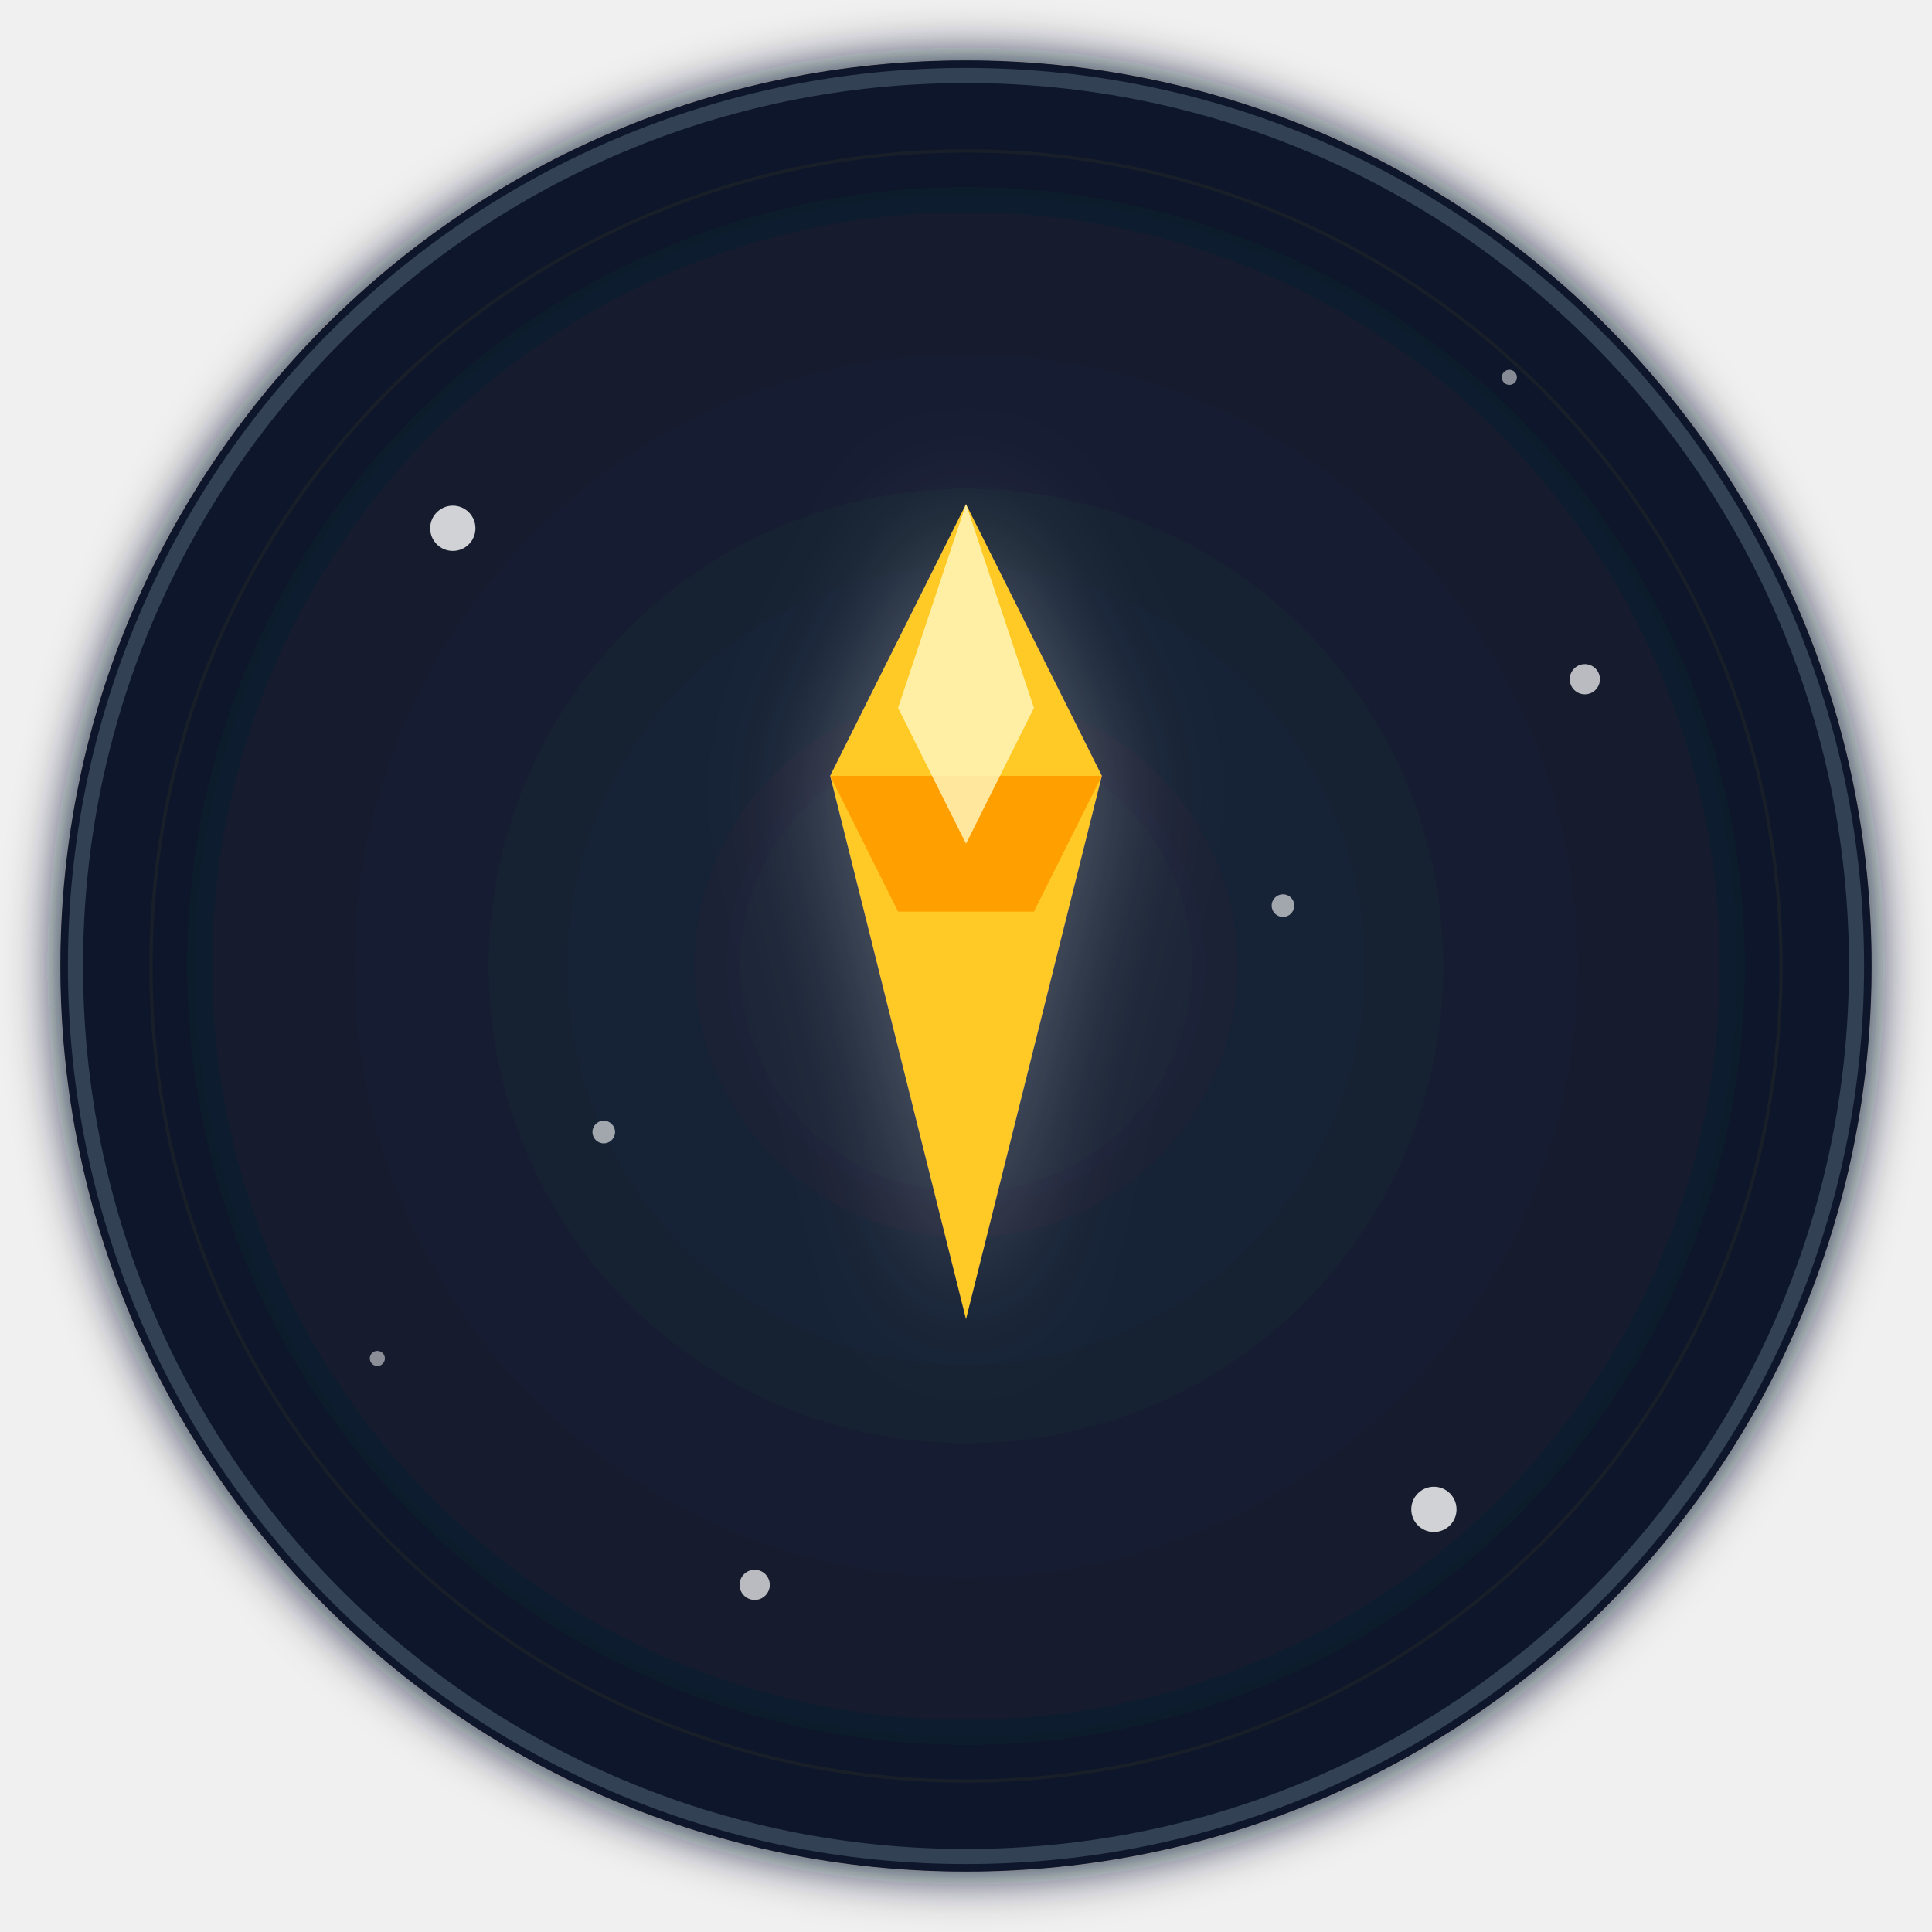
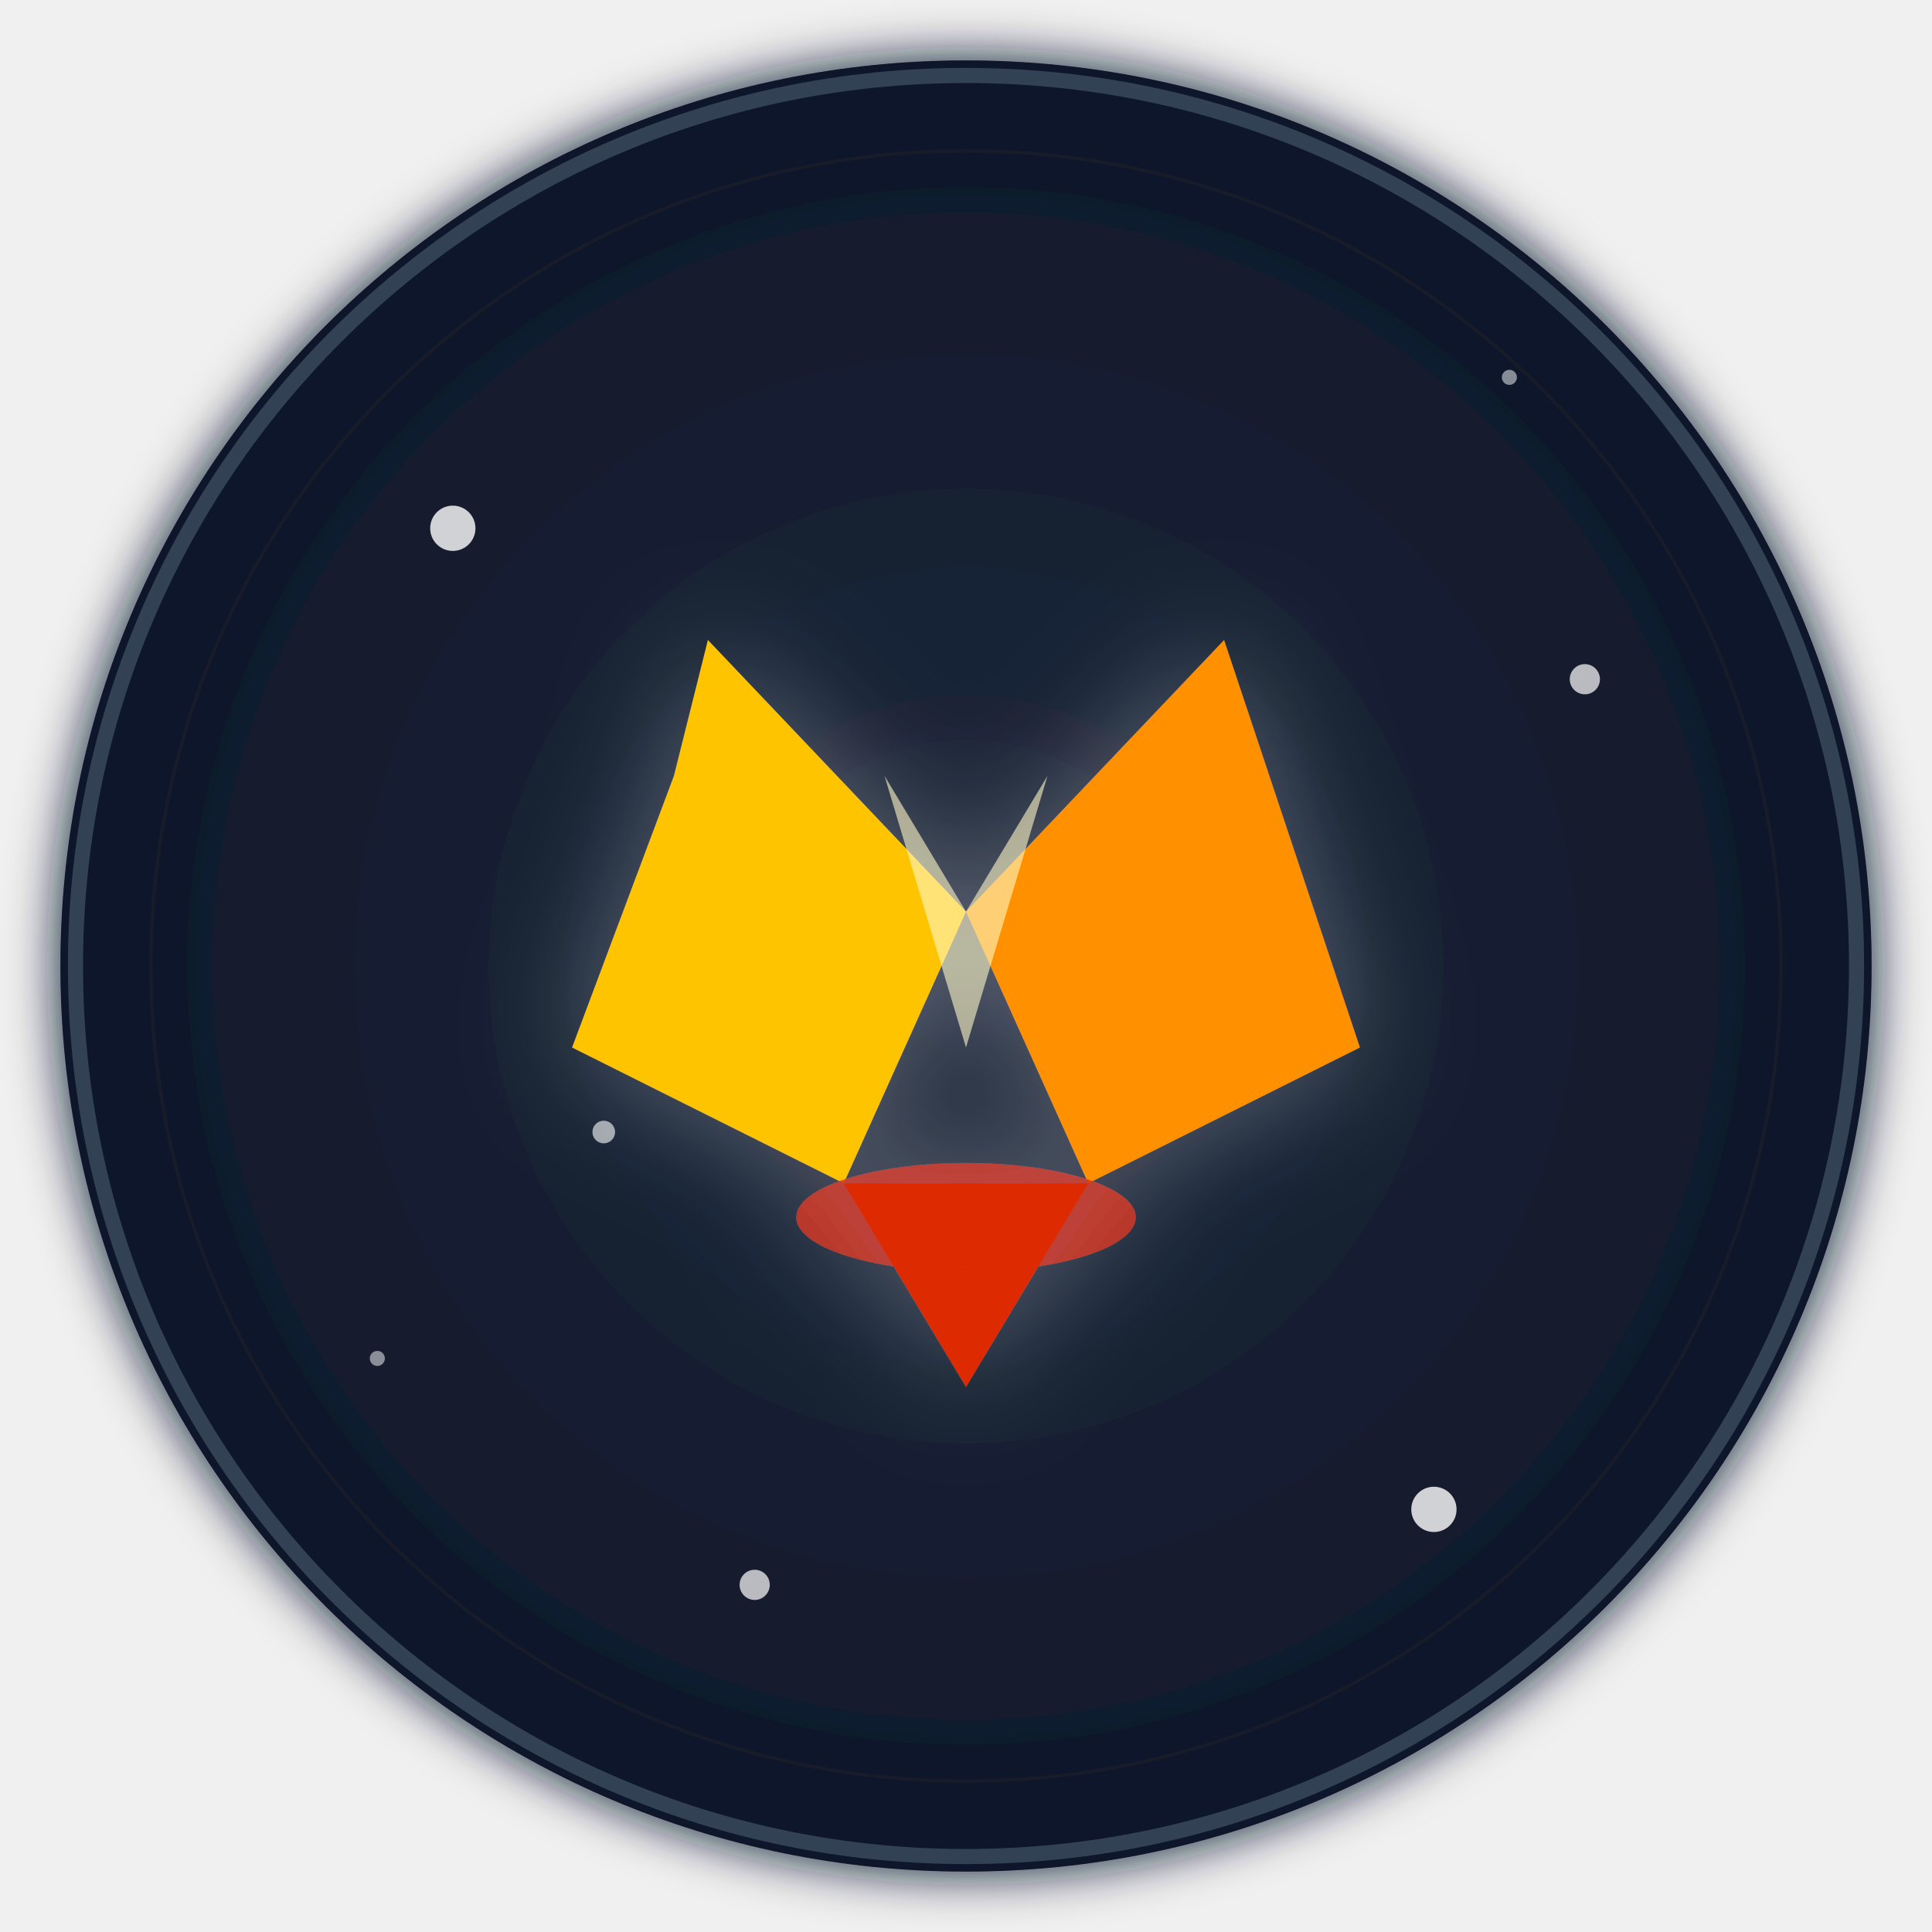
<svg xmlns="http://www.w3.org/2000/svg" width="256" height="256" viewBox="0 0 256 256" fill="none">
  <defs>
    <radialGradient id="grad1" cx="50%" cy="50%" r="50%" fx="50%" fy="50%">
      <stop offset="0%" style="stop-color:#1e293b;stop-opacity:1" />
      <stop offset="100%" style="stop-color:#0f172a;stop-opacity:1" />
    </radialGradient>
    <filter id="glow">
      <feGaussianBlur stdDeviation="3.5" result="coloredBlur" />
      <feMerge>
        <feMergeNode in="coloredBlur" />
        <feMergeNode in="SourceGraphic" />
      </feMerge>
    </filter>
  </defs>
  <circle cx="128" cy="128" r="120" fill="url(#grad1)" filter="url(#glow)" />
  <circle cx="128" cy="128" r="118" fill="transparent" stroke="#334155" stroke-width="2" />
  <circle cx="60" cy="70" r="3" fill="white" opacity="0.8" />
  <circle cx="190" cy="200" r="3" fill="white" opacity="0.8" />
  <circle cx="100" cy="210" r="2" fill="white" opacity="0.7" />
  <circle cx="210" cy="90" r="2" fill="white" opacity="0.7" />
  <circle cx="80" cy="150" r="1.5" fill="white" opacity="0.6" />
  <circle cx="170" cy="120" r="1.5" fill="white" opacity="0.6" />
  <circle cx="50" cy="180" r="1" fill="white" opacity="0.5" />
  <circle cx="200" cy="50" r="1" fill="white" opacity="0.5" />
  <g style="filter: drop-shadow(0 0 8px rgba(255, 255, 255, 0.3));">
    <g transform="translate(128, 128) scale(0.9) translate(-128, -128)">
-       <path d="M128 60 L148 100 L128 180 L108 100 Z" fill="#FFCA28" />
-       <path d="M108 100 L148 100 L138 120 L118 120 Z" fill="#FFA000" />
-       <path d="M128 60 L138 90 L128 110 L118 90 Z" fill="#FFF9C4" opacity="0.8" />
-       <circle cx="128" cy="128" r="120" fill="none" stroke="#FFCA28" stroke-width="0.5" opacity="0.05" />
+       <path d="M90 80 L128 120 L110 160 L70 140 L85 100 Z" fill="#FFC400" />
+       <path d="M128 120 L166 80 L186 140 L146 160 L128 120 Z" fill="#FF9100" />
+       <path d="M110 160 L146 160 L128 190 L110 160 Z" fill="#DD2C00" />
+       <path d="M128 120 L140 100 L128 140 L116 100 Z" fill="#FFF9C4" opacity="0.6" />
+       <ellipse cx="128" cy="165" rx="25" ry="8" fill="#DD2C00" opacity="0.8" />
+       <circle cx="128" cy="128" r="120" fill="none" stroke="#FF9100" stroke-width="0.5" opacity="0.05" />
    </g>
  </g>
</svg>
